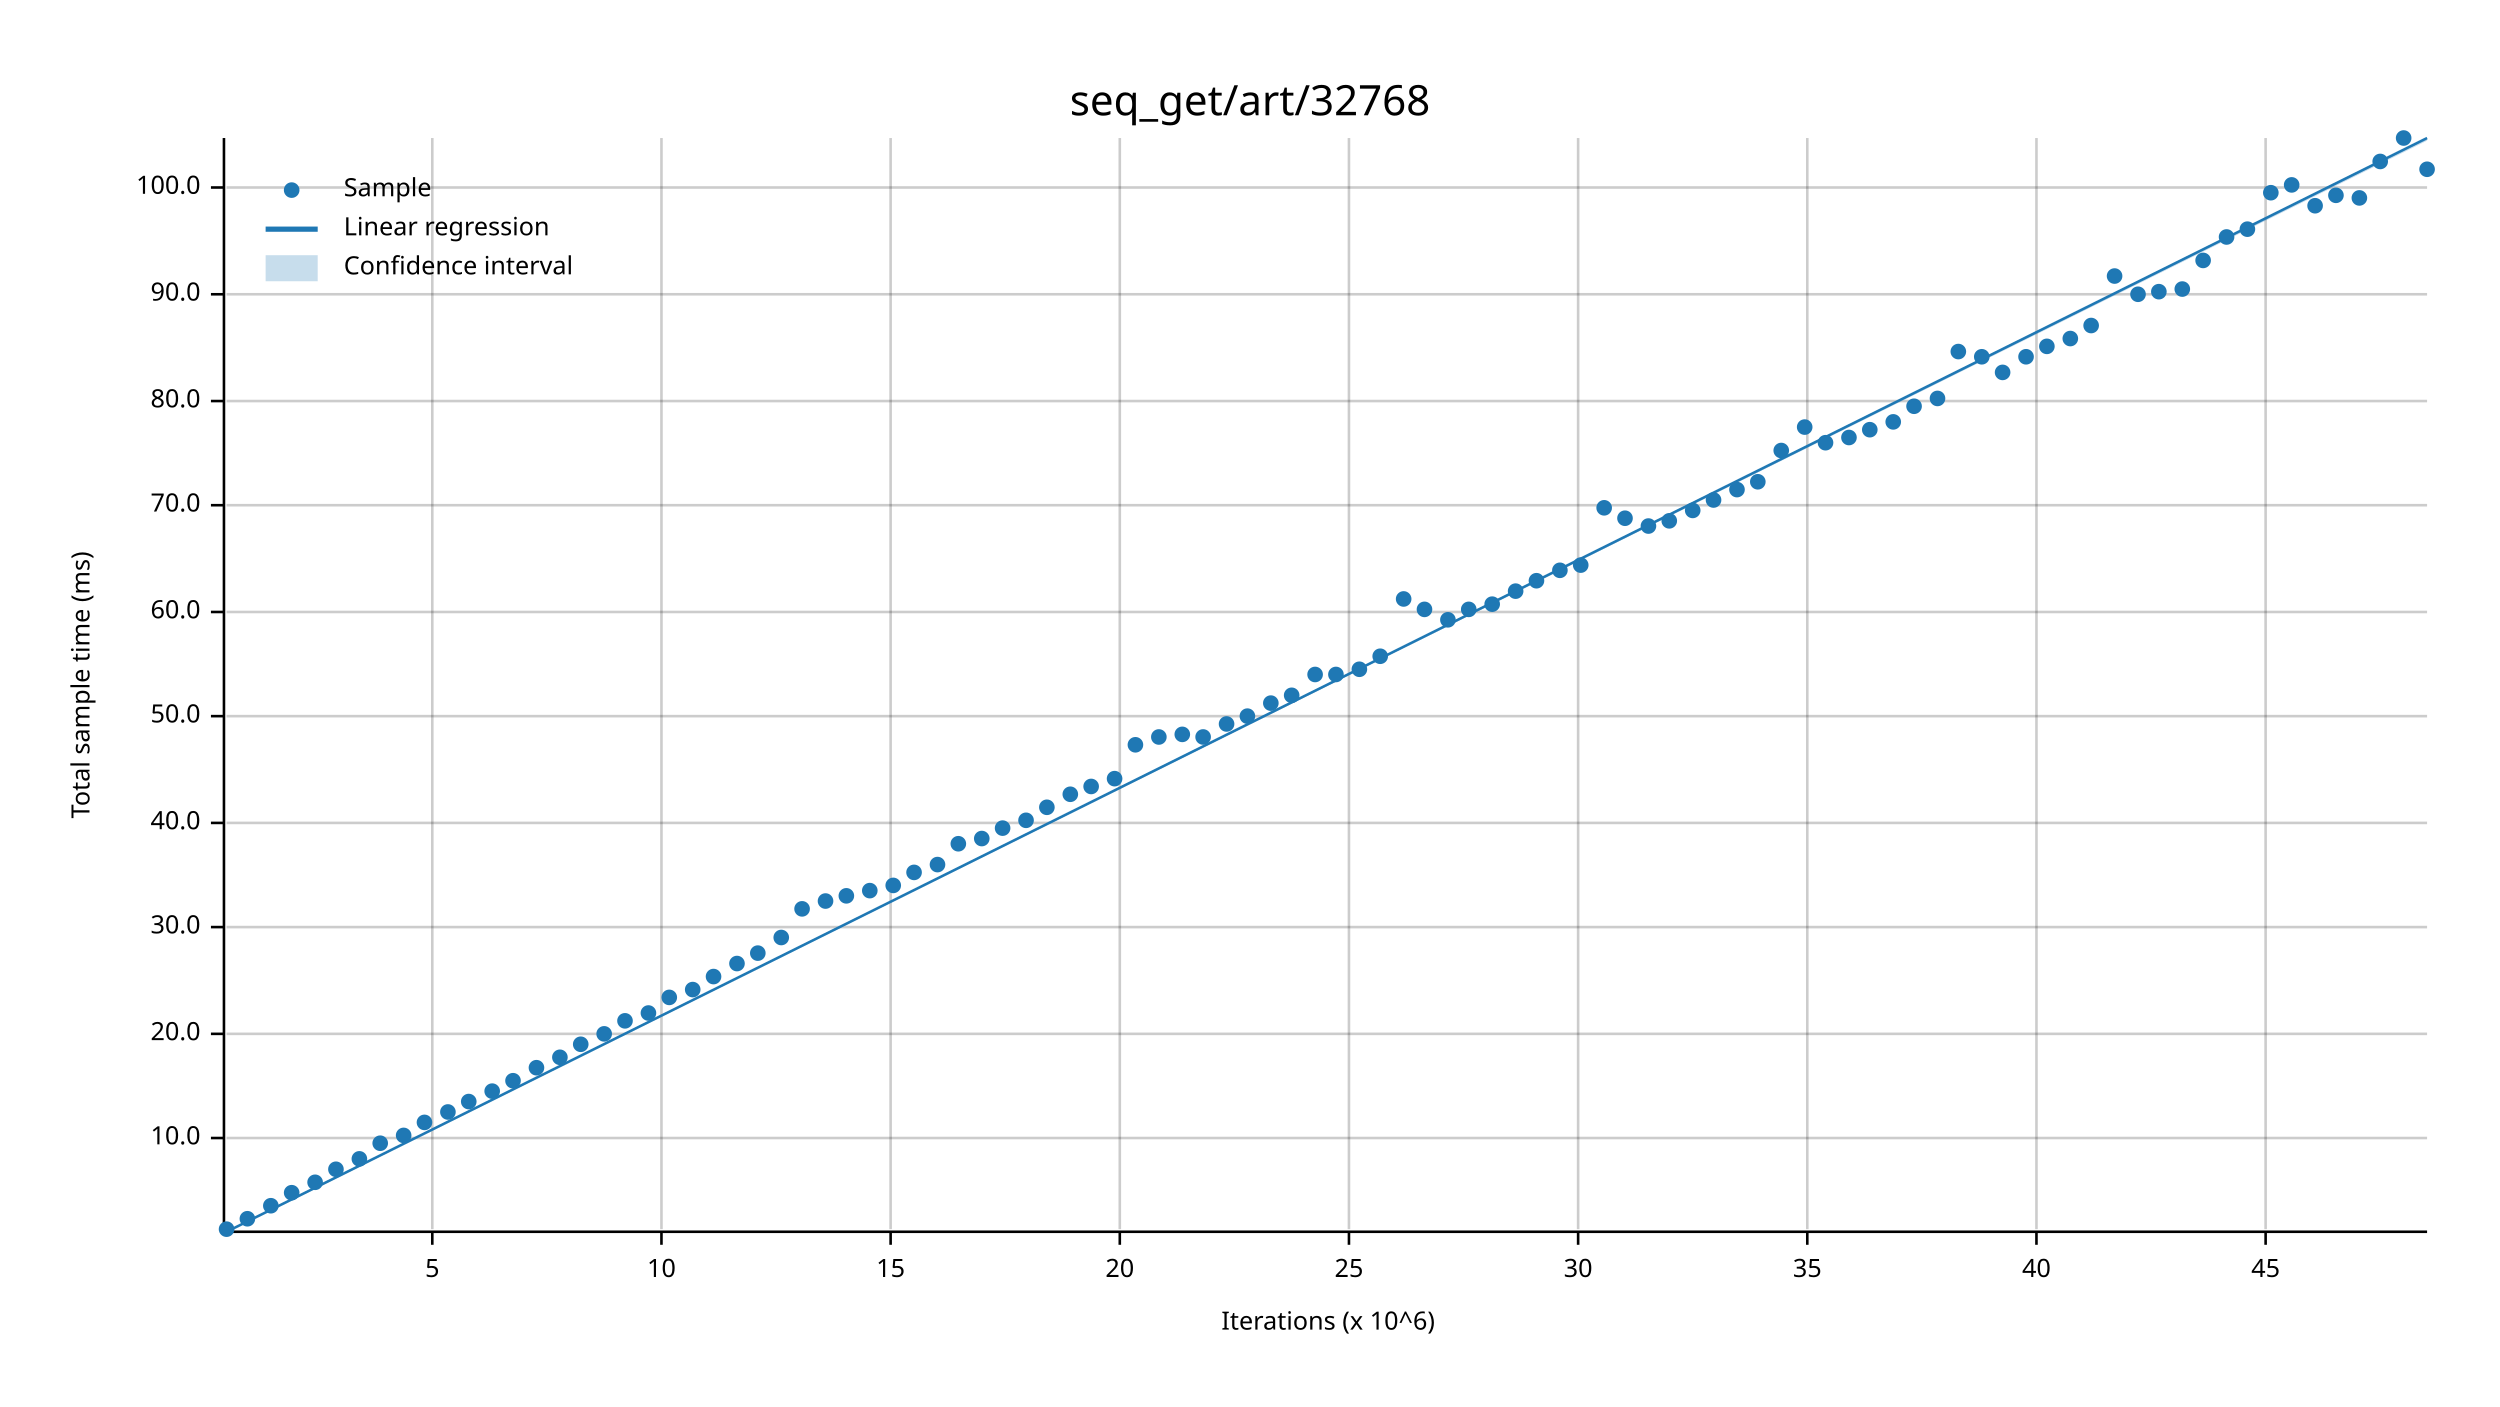
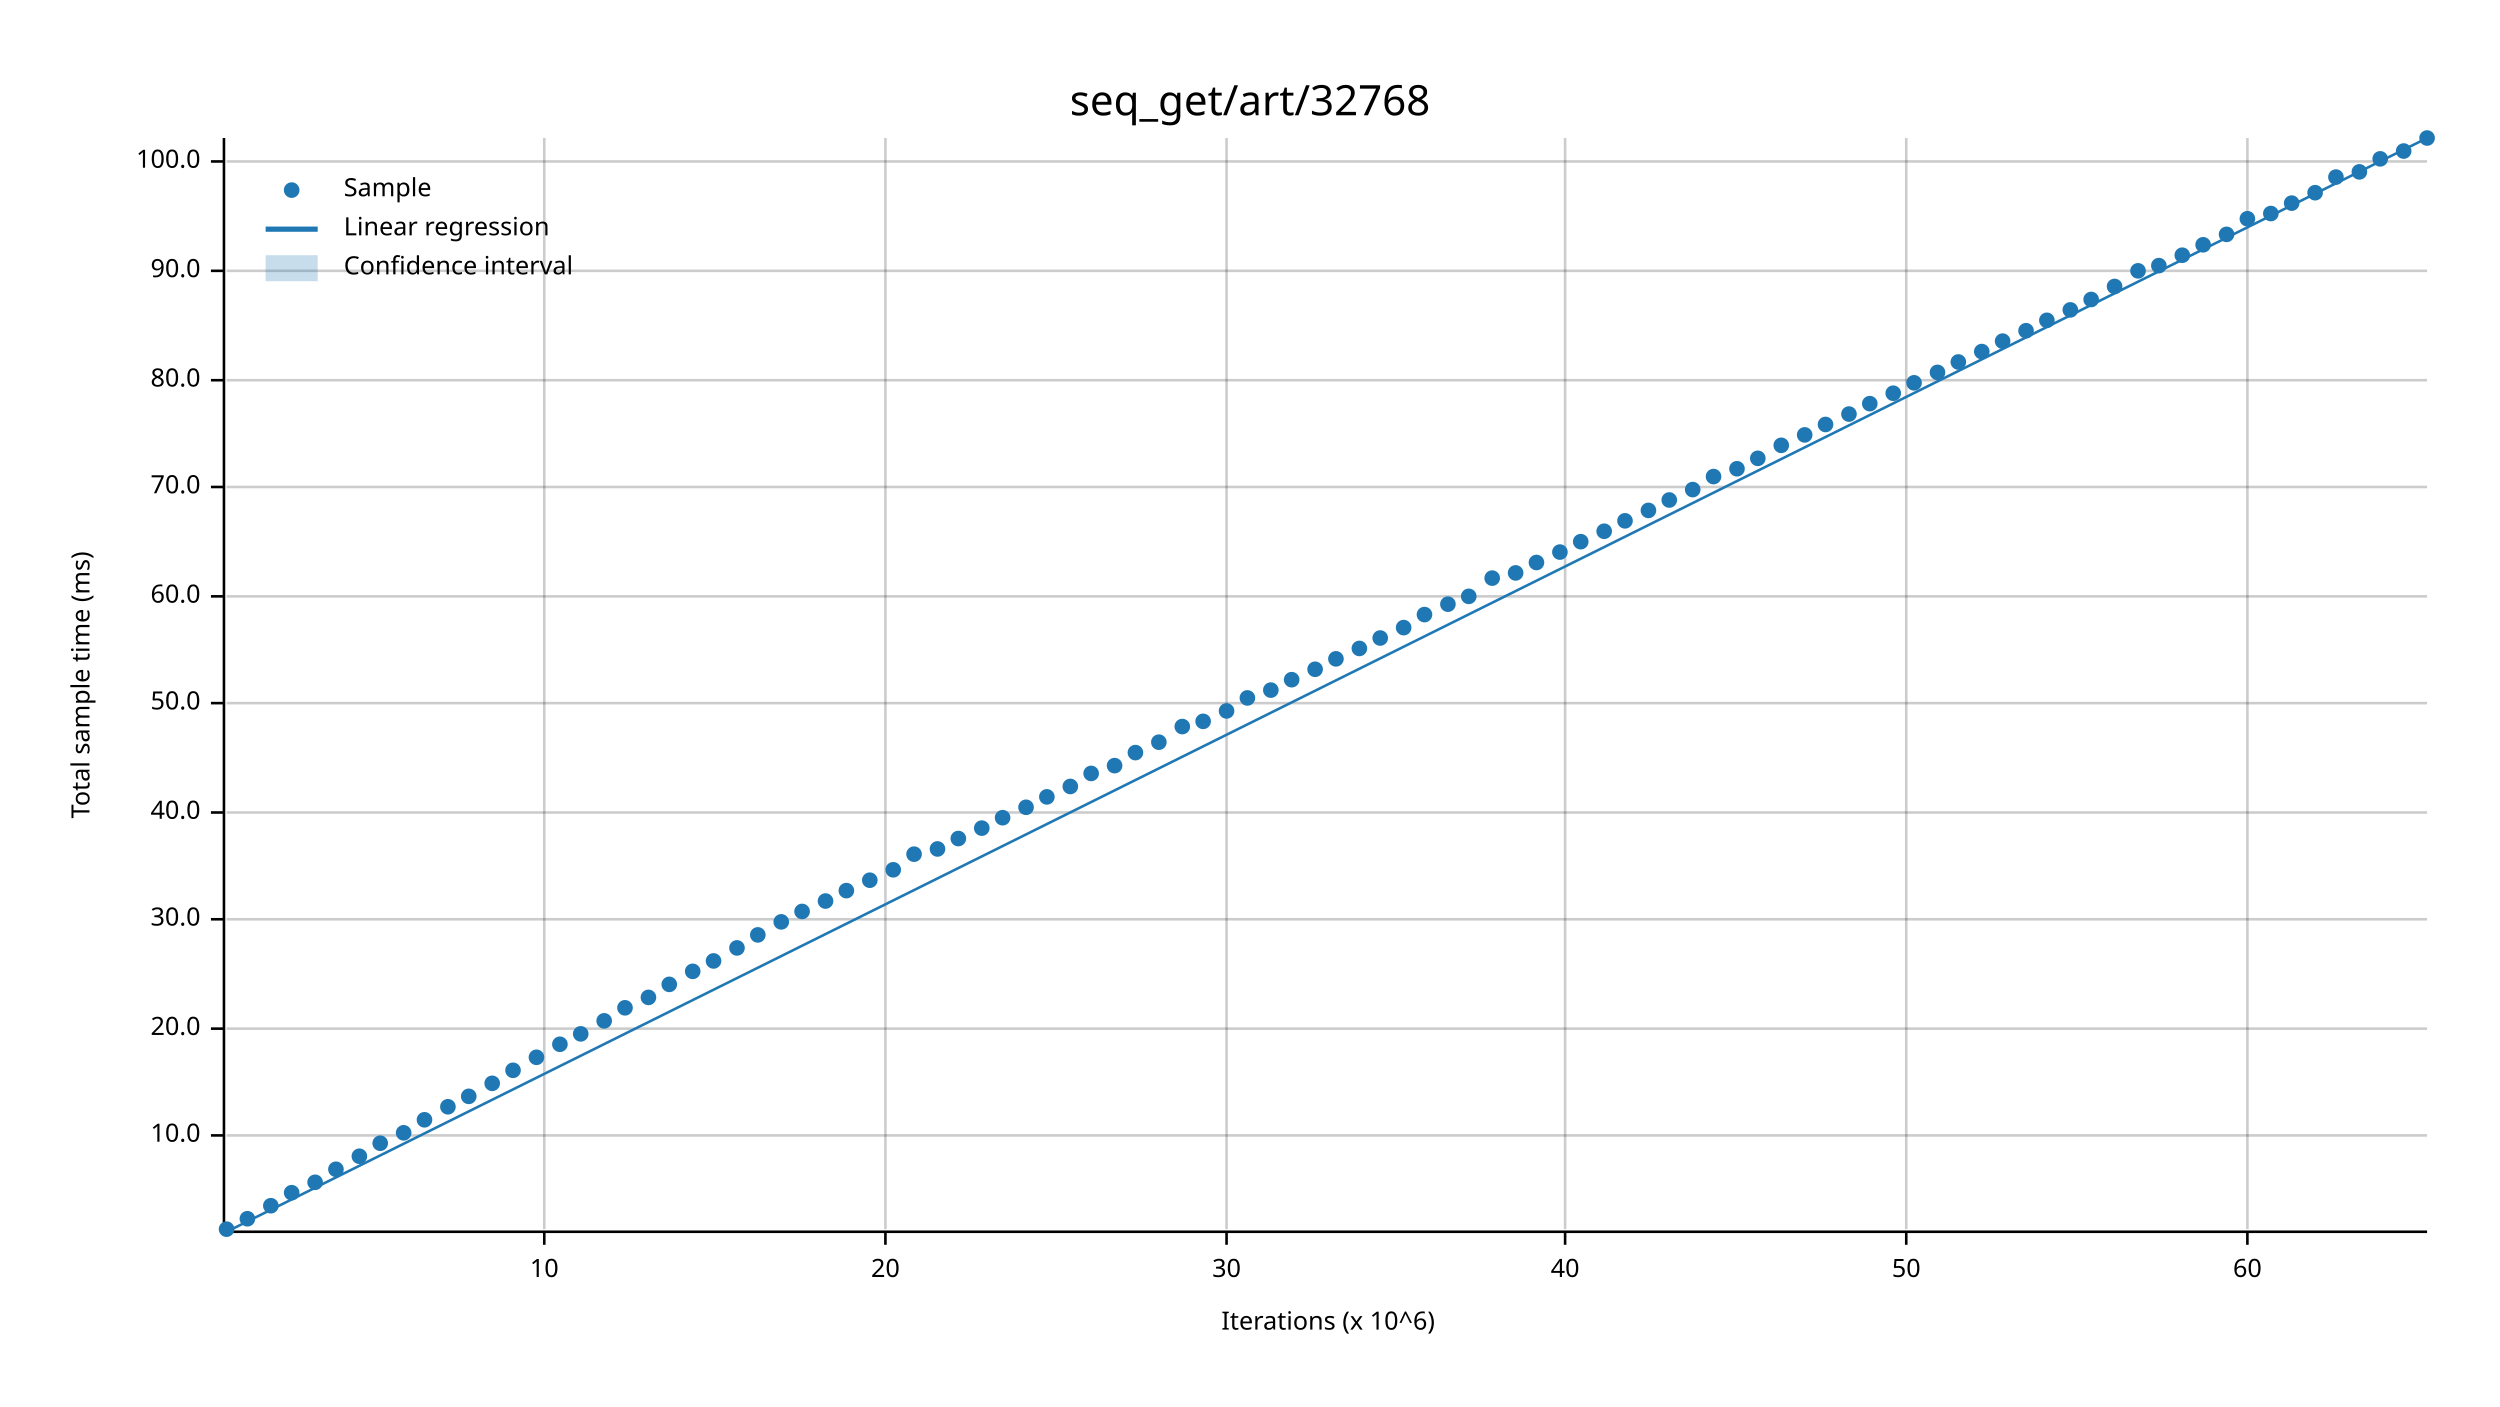
<svg xmlns="http://www.w3.org/2000/svg" width="960" height="540" viewBox="0 0 960 540">
  <text x="480" y="32" dy="0.76em" text-anchor="middle" font-family="sans-serif" font-size="16.129" opacity="1" fill="#000000">
seq_get/art/32768
</text>
  <text x="27" y="263" dy="0.76em" text-anchor="middle" font-family="sans-serif" font-size="9.677" opacity="1" fill="#000000" transform="rotate(270, 27, 263)">
Total sample time (ms)
</text>
  <text x="510" y="513" dy="-0.5ex" text-anchor="middle" font-family="sans-serif" font-size="9.677" opacity="1" fill="#000000">
Iterations (x 10^6)
</text>
-   <line opacity="0.2" stroke="#000000" stroke-width="1" x1="166" y1="472" x2="166" y2="53" />
-   <line opacity="0.2" stroke="#000000" stroke-width="1" x1="254" y1="472" x2="254" y2="53" />
-   <line opacity="0.2" stroke="#000000" stroke-width="1" x1="342" y1="472" x2="342" y2="53" />
-   <line opacity="0.2" stroke="#000000" stroke-width="1" x1="430" y1="472" x2="430" y2="53" />
-   <line opacity="0.2" stroke="#000000" stroke-width="1" x1="518" y1="472" x2="518" y2="53" />
-   <line opacity="0.2" stroke="#000000" stroke-width="1" x1="606" y1="472" x2="606" y2="53" />
-   <line opacity="0.2" stroke="#000000" stroke-width="1" x1="694" y1="472" x2="694" y2="53" />
-   <line opacity="0.2" stroke="#000000" stroke-width="1" x1="782" y1="472" x2="782" y2="53" />
-   <line opacity="0.2" stroke="#000000" stroke-width="1" x1="870" y1="472" x2="870" y2="53" />
-   <line opacity="0.2" stroke="#000000" stroke-width="1" x1="87" y1="437" x2="932" y2="437" />
-   <line opacity="0.2" stroke="#000000" stroke-width="1" x1="87" y1="397" x2="932" y2="397" />
-   <line opacity="0.2" stroke="#000000" stroke-width="1" x1="87" y1="356" x2="932" y2="356" />
-   <line opacity="0.2" stroke="#000000" stroke-width="1" x1="87" y1="316" x2="932" y2="316" />
-   <line opacity="0.2" stroke="#000000" stroke-width="1" x1="87" y1="275" x2="932" y2="275" />
-   <line opacity="0.2" stroke="#000000" stroke-width="1" x1="87" y1="235" x2="932" y2="235" />
-   <line opacity="0.2" stroke="#000000" stroke-width="1" x1="87" y1="194" x2="932" y2="194" />
-   <line opacity="0.2" stroke="#000000" stroke-width="1" x1="87" y1="154" x2="932" y2="154" />
-   <line opacity="0.2" stroke="#000000" stroke-width="1" x1="87" y1="113" x2="932" y2="113" />
-   <line opacity="0.2" stroke="#000000" stroke-width="1" x1="87" y1="72" x2="932" y2="72" />
+   <line opacity="0.2" stroke="#000000" stroke-width="1" x1="209" y1="472" x2="209" y2="53" />
+   <line opacity="0.2" stroke="#000000" stroke-width="1" x1="340" y1="472" x2="340" y2="53" />
+   <line opacity="0.2" stroke="#000000" stroke-width="1" x1="471" y1="472" x2="471" y2="53" />
+   <line opacity="0.2" stroke="#000000" stroke-width="1" x1="601" y1="472" x2="601" y2="53" />
+   <line opacity="0.2" stroke="#000000" stroke-width="1" x1="732" y1="472" x2="732" y2="53" />
+   <line opacity="0.2" stroke="#000000" stroke-width="1" x1="863" y1="472" x2="863" y2="53" />
+   <line opacity="0.2" stroke="#000000" stroke-width="1" x1="87" y1="436" x2="932" y2="436" />
+   <line opacity="0.2" stroke="#000000" stroke-width="1" x1="87" y1="395" x2="932" y2="395" />
+   <line opacity="0.2" stroke="#000000" stroke-width="1" x1="87" y1="353" x2="932" y2="353" />
+   <line opacity="0.2" stroke="#000000" stroke-width="1" x1="87" y1="312" x2="932" y2="312" />
+   <line opacity="0.2" stroke="#000000" stroke-width="1" x1="87" y1="270" x2="932" y2="270" />
+   <line opacity="0.2" stroke="#000000" stroke-width="1" x1="87" y1="229" x2="932" y2="229" />
+   <line opacity="0.2" stroke="#000000" stroke-width="1" x1="87" y1="187" x2="932" y2="187" />
+   <line opacity="0.2" stroke="#000000" stroke-width="1" x1="87" y1="146" x2="932" y2="146" />
+   <line opacity="0.2" stroke="#000000" stroke-width="1" x1="87" y1="104" x2="932" y2="104" />
+   <line opacity="0.2" stroke="#000000" stroke-width="1" x1="87" y1="62" x2="932" y2="62" />
  <polyline fill="none" opacity="1" stroke="#000000" stroke-width="1" points="86,53 86,472 " />
-   <text x="77" y="437" dy="0.5ex" text-anchor="end" font-family="sans-serif" font-size="9.677" opacity="1" fill="#000000">
+   <text x="77" y="436" dy="0.5ex" text-anchor="end" font-family="sans-serif" font-size="9.677" opacity="1" fill="#000000">
10.0
</text>
-   <polyline fill="none" opacity="1" stroke="#000000" stroke-width="1" points="81,437 86,437 " />
-   <text x="77" y="397" dy="0.5ex" text-anchor="end" font-family="sans-serif" font-size="9.677" opacity="1" fill="#000000">
+   <polyline fill="none" opacity="1" stroke="#000000" stroke-width="1" points="81,436 86,436 " />
+   <text x="77" y="395" dy="0.5ex" text-anchor="end" font-family="sans-serif" font-size="9.677" opacity="1" fill="#000000">
20.0
</text>
-   <polyline fill="none" opacity="1" stroke="#000000" stroke-width="1" points="81,397 86,397 " />
-   <text x="77" y="356" dy="0.5ex" text-anchor="end" font-family="sans-serif" font-size="9.677" opacity="1" fill="#000000">
+   <polyline fill="none" opacity="1" stroke="#000000" stroke-width="1" points="81,395 86,395 " />
+   <text x="77" y="353" dy="0.5ex" text-anchor="end" font-family="sans-serif" font-size="9.677" opacity="1" fill="#000000">
30.0
</text>
-   <polyline fill="none" opacity="1" stroke="#000000" stroke-width="1" points="81,356 86,356 " />
-   <text x="77" y="316" dy="0.5ex" text-anchor="end" font-family="sans-serif" font-size="9.677" opacity="1" fill="#000000">
+   <polyline fill="none" opacity="1" stroke="#000000" stroke-width="1" points="81,353 86,353 " />
+   <text x="77" y="312" dy="0.5ex" text-anchor="end" font-family="sans-serif" font-size="9.677" opacity="1" fill="#000000">
40.0
</text>
-   <polyline fill="none" opacity="1" stroke="#000000" stroke-width="1" points="81,316 86,316 " />
-   <text x="77" y="275" dy="0.5ex" text-anchor="end" font-family="sans-serif" font-size="9.677" opacity="1" fill="#000000">
+   <polyline fill="none" opacity="1" stroke="#000000" stroke-width="1" points="81,312 86,312 " />
+   <text x="77" y="270" dy="0.5ex" text-anchor="end" font-family="sans-serif" font-size="9.677" opacity="1" fill="#000000">
50.0
</text>
-   <polyline fill="none" opacity="1" stroke="#000000" stroke-width="1" points="81,275 86,275 " />
-   <text x="77" y="235" dy="0.5ex" text-anchor="end" font-family="sans-serif" font-size="9.677" opacity="1" fill="#000000">
+   <polyline fill="none" opacity="1" stroke="#000000" stroke-width="1" points="81,270 86,270 " />
+   <text x="77" y="229" dy="0.5ex" text-anchor="end" font-family="sans-serif" font-size="9.677" opacity="1" fill="#000000">
60.0
</text>
-   <polyline fill="none" opacity="1" stroke="#000000" stroke-width="1" points="81,235 86,235 " />
-   <text x="77" y="194" dy="0.5ex" text-anchor="end" font-family="sans-serif" font-size="9.677" opacity="1" fill="#000000">
+   <polyline fill="none" opacity="1" stroke="#000000" stroke-width="1" points="81,229 86,229 " />
+   <text x="77" y="187" dy="0.5ex" text-anchor="end" font-family="sans-serif" font-size="9.677" opacity="1" fill="#000000">
70.0
</text>
-   <polyline fill="none" opacity="1" stroke="#000000" stroke-width="1" points="81,194 86,194 " />
-   <text x="77" y="154" dy="0.5ex" text-anchor="end" font-family="sans-serif" font-size="9.677" opacity="1" fill="#000000">
+   <polyline fill="none" opacity="1" stroke="#000000" stroke-width="1" points="81,187 86,187 " />
+   <text x="77" y="146" dy="0.5ex" text-anchor="end" font-family="sans-serif" font-size="9.677" opacity="1" fill="#000000">
80.0
</text>
-   <polyline fill="none" opacity="1" stroke="#000000" stroke-width="1" points="81,154 86,154 " />
-   <text x="77" y="113" dy="0.5ex" text-anchor="end" font-family="sans-serif" font-size="9.677" opacity="1" fill="#000000">
+   <polyline fill="none" opacity="1" stroke="#000000" stroke-width="1" points="81,146 86,146 " />
+   <text x="77" y="104" dy="0.5ex" text-anchor="end" font-family="sans-serif" font-size="9.677" opacity="1" fill="#000000">
90.0
</text>
-   <polyline fill="none" opacity="1" stroke="#000000" stroke-width="1" points="81,113 86,113 " />
-   <text x="77" y="72" dy="0.5ex" text-anchor="end" font-family="sans-serif" font-size="9.677" opacity="1" fill="#000000">
+   <polyline fill="none" opacity="1" stroke="#000000" stroke-width="1" points="81,104 86,104 " />
+   <text x="77" y="62" dy="0.5ex" text-anchor="end" font-family="sans-serif" font-size="9.677" opacity="1" fill="#000000">
100.0
</text>
-   <polyline fill="none" opacity="1" stroke="#000000" stroke-width="1" points="81,72 86,72 " />
+   <polyline fill="none" opacity="1" stroke="#000000" stroke-width="1" points="81,62 86,62 " />
  <polyline fill="none" opacity="1" stroke="#000000" stroke-width="1" points="87,473 932,473 " />
-   <text x="166" y="483" dy="0.76em" text-anchor="middle" font-family="sans-serif" font-size="9.677" opacity="1" fill="#000000">
- 5
- </text>
-   <polyline fill="none" opacity="1" stroke="#000000" stroke-width="1" points="166,473 166,478 " />
-   <text x="254" y="483" dy="0.76em" text-anchor="middle" font-family="sans-serif" font-size="9.677" opacity="1" fill="#000000">
+   <text x="209" y="483" dy="0.76em" text-anchor="middle" font-family="sans-serif" font-size="9.677" opacity="1" fill="#000000">
10
</text>
-   <polyline fill="none" opacity="1" stroke="#000000" stroke-width="1" points="254,473 254,478 " />
-   <text x="342" y="483" dy="0.76em" text-anchor="middle" font-family="sans-serif" font-size="9.677" opacity="1" fill="#000000">
- 15
- </text>
-   <polyline fill="none" opacity="1" stroke="#000000" stroke-width="1" points="342,473 342,478 " />
-   <text x="430" y="483" dy="0.76em" text-anchor="middle" font-family="sans-serif" font-size="9.677" opacity="1" fill="#000000">
+   <polyline fill="none" opacity="1" stroke="#000000" stroke-width="1" points="209,473 209,478 " />
+   <text x="340" y="483" dy="0.76em" text-anchor="middle" font-family="sans-serif" font-size="9.677" opacity="1" fill="#000000">
20
</text>
-   <polyline fill="none" opacity="1" stroke="#000000" stroke-width="1" points="430,473 430,478 " />
-   <text x="518" y="483" dy="0.76em" text-anchor="middle" font-family="sans-serif" font-size="9.677" opacity="1" fill="#000000">
- 25
- </text>
-   <polyline fill="none" opacity="1" stroke="#000000" stroke-width="1" points="518,473 518,478 " />
-   <text x="606" y="483" dy="0.76em" text-anchor="middle" font-family="sans-serif" font-size="9.677" opacity="1" fill="#000000">
+   <polyline fill="none" opacity="1" stroke="#000000" stroke-width="1" points="340,473 340,478 " />
+   <text x="471" y="483" dy="0.76em" text-anchor="middle" font-family="sans-serif" font-size="9.677" opacity="1" fill="#000000">
30
</text>
-   <polyline fill="none" opacity="1" stroke="#000000" stroke-width="1" points="606,473 606,478 " />
-   <text x="694" y="483" dy="0.76em" text-anchor="middle" font-family="sans-serif" font-size="9.677" opacity="1" fill="#000000">
- 35
- </text>
-   <polyline fill="none" opacity="1" stroke="#000000" stroke-width="1" points="694,473 694,478 " />
-   <text x="782" y="483" dy="0.76em" text-anchor="middle" font-family="sans-serif" font-size="9.677" opacity="1" fill="#000000">
+   <polyline fill="none" opacity="1" stroke="#000000" stroke-width="1" points="471,473 471,478 " />
+   <text x="601" y="483" dy="0.76em" text-anchor="middle" font-family="sans-serif" font-size="9.677" opacity="1" fill="#000000">
40
</text>
-   <polyline fill="none" opacity="1" stroke="#000000" stroke-width="1" points="782,473 782,478 " />
-   <text x="870" y="483" dy="0.76em" text-anchor="middle" font-family="sans-serif" font-size="9.677" opacity="1" fill="#000000">
- 45
- </text>
-   <polyline fill="none" opacity="1" stroke="#000000" stroke-width="1" points="870,473 870,478 " />
+   <polyline fill="none" opacity="1" stroke="#000000" stroke-width="1" points="601,473 601,478 " />
+   <text x="732" y="483" dy="0.76em" text-anchor="middle" font-family="sans-serif" font-size="9.677" opacity="1" fill="#000000">
+ 50
+ </text>
+   <polyline fill="none" opacity="1" stroke="#000000" stroke-width="1" points="732,473 732,478 " />
+   <text x="863" y="483" dy="0.76em" text-anchor="middle" font-family="sans-serif" font-size="9.677" opacity="1" fill="#000000">
+ 60
+ </text>
+   <polyline fill="none" opacity="1" stroke="#000000" stroke-width="1" points="863,473 863,478 " />
  <circle cx="87" cy="472" r="3" opacity="1" fill="#1F78B4" stroke="none" stroke-width="1" />
  <circle cx="95" cy="468" r="3" opacity="1" fill="#1F78B4" stroke="none" stroke-width="1" />
  <circle cx="104" cy="463" r="3" opacity="1" fill="#1F78B4" stroke="none" stroke-width="1" />
  <circle cx="112" cy="458" r="3" opacity="1" fill="#1F78B4" stroke="none" stroke-width="1" />
  <circle cx="121" cy="454" r="3" opacity="1" fill="#1F78B4" stroke="none" stroke-width="1" />
  <circle cx="129" cy="449" r="3" opacity="1" fill="#1F78B4" stroke="none" stroke-width="1" />
-   <circle cx="138" cy="445" r="3" opacity="1" fill="#1F78B4" stroke="none" stroke-width="1" />
+   <circle cx="138" cy="444" r="3" opacity="1" fill="#1F78B4" stroke="none" stroke-width="1" />
  <circle cx="146" cy="439" r="3" opacity="1" fill="#1F78B4" stroke="none" stroke-width="1" />
-   <circle cx="155" cy="436" r="3" opacity="1" fill="#1F78B4" stroke="none" stroke-width="1" />
-   <circle cx="163" cy="431" r="3" opacity="1" fill="#1F78B4" stroke="none" stroke-width="1" />
-   <circle cx="172" cy="427" r="3" opacity="1" fill="#1F78B4" stroke="none" stroke-width="1" />
-   <circle cx="180" cy="423" r="3" opacity="1" fill="#1F78B4" stroke="none" stroke-width="1" />
-   <circle cx="189" cy="419" r="3" opacity="1" fill="#1F78B4" stroke="none" stroke-width="1" />
-   <circle cx="197" cy="415" r="3" opacity="1" fill="#1F78B4" stroke="none" stroke-width="1" />
-   <circle cx="206" cy="410" r="3" opacity="1" fill="#1F78B4" stroke="none" stroke-width="1" />
-   <circle cx="215" cy="406" r="3" opacity="1" fill="#1F78B4" stroke="none" stroke-width="1" />
-   <circle cx="223" cy="401" r="3" opacity="1" fill="#1F78B4" stroke="none" stroke-width="1" />
-   <circle cx="232" cy="397" r="3" opacity="1" fill="#1F78B4" stroke="none" stroke-width="1" />
-   <circle cx="240" cy="392" r="3" opacity="1" fill="#1F78B4" stroke="none" stroke-width="1" />
-   <circle cx="249" cy="389" r="3" opacity="1" fill="#1F78B4" stroke="none" stroke-width="1" />
-   <circle cx="257" cy="383" r="3" opacity="1" fill="#1F78B4" stroke="none" stroke-width="1" />
-   <circle cx="266" cy="380" r="3" opacity="1" fill="#1F78B4" stroke="none" stroke-width="1" />
-   <circle cx="274" cy="375" r="3" opacity="1" fill="#1F78B4" stroke="none" stroke-width="1" />
-   <circle cx="283" cy="370" r="3" opacity="1" fill="#1F78B4" stroke="none" stroke-width="1" />
-   <circle cx="291" cy="366" r="3" opacity="1" fill="#1F78B4" stroke="none" stroke-width="1" />
-   <circle cx="300" cy="360" r="3" opacity="1" fill="#1F78B4" stroke="none" stroke-width="1" />
-   <circle cx="308" cy="349" r="3" opacity="1" fill="#1F78B4" stroke="none" stroke-width="1" />
+   <circle cx="155" cy="435" r="3" opacity="1" fill="#1F78B4" stroke="none" stroke-width="1" />
+   <circle cx="163" cy="430" r="3" opacity="1" fill="#1F78B4" stroke="none" stroke-width="1" />
+   <circle cx="172" cy="425" r="3" opacity="1" fill="#1F78B4" stroke="none" stroke-width="1" />
+   <circle cx="180" cy="421" r="3" opacity="1" fill="#1F78B4" stroke="none" stroke-width="1" />
+   <circle cx="189" cy="416" r="3" opacity="1" fill="#1F78B4" stroke="none" stroke-width="1" />
+   <circle cx="197" cy="411" r="3" opacity="1" fill="#1F78B4" stroke="none" stroke-width="1" />
+   <circle cx="206" cy="406" r="3" opacity="1" fill="#1F78B4" stroke="none" stroke-width="1" />
+   <circle cx="215" cy="401" r="3" opacity="1" fill="#1F78B4" stroke="none" stroke-width="1" />
+   <circle cx="223" cy="397" r="3" opacity="1" fill="#1F78B4" stroke="none" stroke-width="1" />
+   <circle cx="232" cy="392" r="3" opacity="1" fill="#1F78B4" stroke="none" stroke-width="1" />
+   <circle cx="240" cy="387" r="3" opacity="1" fill="#1F78B4" stroke="none" stroke-width="1" />
+   <circle cx="249" cy="383" r="3" opacity="1" fill="#1F78B4" stroke="none" stroke-width="1" />
+   <circle cx="257" cy="378" r="3" opacity="1" fill="#1F78B4" stroke="none" stroke-width="1" />
+   <circle cx="266" cy="373" r="3" opacity="1" fill="#1F78B4" stroke="none" stroke-width="1" />
+   <circle cx="274" cy="369" r="3" opacity="1" fill="#1F78B4" stroke="none" stroke-width="1" />
+   <circle cx="283" cy="364" r="3" opacity="1" fill="#1F78B4" stroke="none" stroke-width="1" />
+   <circle cx="291" cy="359" r="3" opacity="1" fill="#1F78B4" stroke="none" stroke-width="1" />
+   <circle cx="300" cy="354" r="3" opacity="1" fill="#1F78B4" stroke="none" stroke-width="1" />
+   <circle cx="308" cy="350" r="3" opacity="1" fill="#1F78B4" stroke="none" stroke-width="1" />
  <circle cx="317" cy="346" r="3" opacity="1" fill="#1F78B4" stroke="none" stroke-width="1" />
-   <circle cx="325" cy="344" r="3" opacity="1" fill="#1F78B4" stroke="none" stroke-width="1" />
-   <circle cx="334" cy="342" r="3" opacity="1" fill="#1F78B4" stroke="none" stroke-width="1" />
-   <circle cx="343" cy="340" r="3" opacity="1" fill="#1F78B4" stroke="none" stroke-width="1" />
-   <circle cx="351" cy="335" r="3" opacity="1" fill="#1F78B4" stroke="none" stroke-width="1" />
-   <circle cx="360" cy="332" r="3" opacity="1" fill="#1F78B4" stroke="none" stroke-width="1" />
-   <circle cx="368" cy="324" r="3" opacity="1" fill="#1F78B4" stroke="none" stroke-width="1" />
-   <circle cx="377" cy="322" r="3" opacity="1" fill="#1F78B4" stroke="none" stroke-width="1" />
-   <circle cx="385" cy="318" r="3" opacity="1" fill="#1F78B4" stroke="none" stroke-width="1" />
-   <circle cx="394" cy="315" r="3" opacity="1" fill="#1F78B4" stroke="none" stroke-width="1" />
-   <circle cx="402" cy="310" r="3" opacity="1" fill="#1F78B4" stroke="none" stroke-width="1" />
-   <circle cx="411" cy="305" r="3" opacity="1" fill="#1F78B4" stroke="none" stroke-width="1" />
-   <circle cx="419" cy="302" r="3" opacity="1" fill="#1F78B4" stroke="none" stroke-width="1" />
-   <circle cx="428" cy="299" r="3" opacity="1" fill="#1F78B4" stroke="none" stroke-width="1" />
-   <circle cx="436" cy="286" r="3" opacity="1" fill="#1F78B4" stroke="none" stroke-width="1" />
-   <circle cx="445" cy="283" r="3" opacity="1" fill="#1F78B4" stroke="none" stroke-width="1" />
-   <circle cx="454" cy="282" r="3" opacity="1" fill="#1F78B4" stroke="none" stroke-width="1" />
-   <circle cx="462" cy="283" r="3" opacity="1" fill="#1F78B4" stroke="none" stroke-width="1" />
-   <circle cx="471" cy="278" r="3" opacity="1" fill="#1F78B4" stroke="none" stroke-width="1" />
-   <circle cx="479" cy="275" r="3" opacity="1" fill="#1F78B4" stroke="none" stroke-width="1" />
-   <circle cx="488" cy="270" r="3" opacity="1" fill="#1F78B4" stroke="none" stroke-width="1" />
-   <circle cx="496" cy="267" r="3" opacity="1" fill="#1F78B4" stroke="none" stroke-width="1" />
-   <circle cx="505" cy="259" r="3" opacity="1" fill="#1F78B4" stroke="none" stroke-width="1" />
-   <circle cx="513" cy="259" r="3" opacity="1" fill="#1F78B4" stroke="none" stroke-width="1" />
-   <circle cx="522" cy="257" r="3" opacity="1" fill="#1F78B4" stroke="none" stroke-width="1" />
-   <circle cx="530" cy="252" r="3" opacity="1" fill="#1F78B4" stroke="none" stroke-width="1" />
-   <circle cx="539" cy="230" r="3" opacity="1" fill="#1F78B4" stroke="none" stroke-width="1" />
-   <circle cx="547" cy="234" r="3" opacity="1" fill="#1F78B4" stroke="none" stroke-width="1" />
-   <circle cx="556" cy="238" r="3" opacity="1" fill="#1F78B4" stroke="none" stroke-width="1" />
-   <circle cx="564" cy="234" r="3" opacity="1" fill="#1F78B4" stroke="none" stroke-width="1" />
-   <circle cx="573" cy="232" r="3" opacity="1" fill="#1F78B4" stroke="none" stroke-width="1" />
-   <circle cx="582" cy="227" r="3" opacity="1" fill="#1F78B4" stroke="none" stroke-width="1" />
-   <circle cx="590" cy="223" r="3" opacity="1" fill="#1F78B4" stroke="none" stroke-width="1" />
-   <circle cx="599" cy="219" r="3" opacity="1" fill="#1F78B4" stroke="none" stroke-width="1" />
-   <circle cx="607" cy="217" r="3" opacity="1" fill="#1F78B4" stroke="none" stroke-width="1" />
-   <circle cx="616" cy="195" r="3" opacity="1" fill="#1F78B4" stroke="none" stroke-width="1" />
-   <circle cx="624" cy="199" r="3" opacity="1" fill="#1F78B4" stroke="none" stroke-width="1" />
-   <circle cx="633" cy="202" r="3" opacity="1" fill="#1F78B4" stroke="none" stroke-width="1" />
-   <circle cx="641" cy="200" r="3" opacity="1" fill="#1F78B4" stroke="none" stroke-width="1" />
-   <circle cx="650" cy="196" r="3" opacity="1" fill="#1F78B4" stroke="none" stroke-width="1" />
-   <circle cx="658" cy="192" r="3" opacity="1" fill="#1F78B4" stroke="none" stroke-width="1" />
-   <circle cx="667" cy="188" r="3" opacity="1" fill="#1F78B4" stroke="none" stroke-width="1" />
-   <circle cx="675" cy="185" r="3" opacity="1" fill="#1F78B4" stroke="none" stroke-width="1" />
-   <circle cx="684" cy="173" r="3" opacity="1" fill="#1F78B4" stroke="none" stroke-width="1" />
-   <circle cx="693" cy="164" r="3" opacity="1" fill="#1F78B4" stroke="none" stroke-width="1" />
-   <circle cx="701" cy="170" r="3" opacity="1" fill="#1F78B4" stroke="none" stroke-width="1" />
-   <circle cx="710" cy="168" r="3" opacity="1" fill="#1F78B4" stroke="none" stroke-width="1" />
-   <circle cx="718" cy="165" r="3" opacity="1" fill="#1F78B4" stroke="none" stroke-width="1" />
-   <circle cx="727" cy="162" r="3" opacity="1" fill="#1F78B4" stroke="none" stroke-width="1" />
-   <circle cx="735" cy="156" r="3" opacity="1" fill="#1F78B4" stroke="none" stroke-width="1" />
-   <circle cx="744" cy="153" r="3" opacity="1" fill="#1F78B4" stroke="none" stroke-width="1" />
-   <circle cx="752" cy="135" r="3" opacity="1" fill="#1F78B4" stroke="none" stroke-width="1" />
-   <circle cx="761" cy="137" r="3" opacity="1" fill="#1F78B4" stroke="none" stroke-width="1" />
-   <circle cx="769" cy="143" r="3" opacity="1" fill="#1F78B4" stroke="none" stroke-width="1" />
-   <circle cx="778" cy="137" r="3" opacity="1" fill="#1F78B4" stroke="none" stroke-width="1" />
-   <circle cx="786" cy="133" r="3" opacity="1" fill="#1F78B4" stroke="none" stroke-width="1" />
-   <circle cx="795" cy="130" r="3" opacity="1" fill="#1F78B4" stroke="none" stroke-width="1" />
-   <circle cx="803" cy="125" r="3" opacity="1" fill="#1F78B4" stroke="none" stroke-width="1" />
-   <circle cx="812" cy="106" r="3" opacity="1" fill="#1F78B4" stroke="none" stroke-width="1" />
-   <circle cx="821" cy="113" r="3" opacity="1" fill="#1F78B4" stroke="none" stroke-width="1" />
-   <circle cx="829" cy="112" r="3" opacity="1" fill="#1F78B4" stroke="none" stroke-width="1" />
-   <circle cx="838" cy="111" r="3" opacity="1" fill="#1F78B4" stroke="none" stroke-width="1" />
-   <circle cx="846" cy="100" r="3" opacity="1" fill="#1F78B4" stroke="none" stroke-width="1" />
-   <circle cx="855" cy="91" r="3" opacity="1" fill="#1F78B4" stroke="none" stroke-width="1" />
-   <circle cx="863" cy="88" r="3" opacity="1" fill="#1F78B4" stroke="none" stroke-width="1" />
-   <circle cx="872" cy="74" r="3" opacity="1" fill="#1F78B4" stroke="none" stroke-width="1" />
-   <circle cx="880" cy="71" r="3" opacity="1" fill="#1F78B4" stroke="none" stroke-width="1" />
-   <circle cx="889" cy="79" r="3" opacity="1" fill="#1F78B4" stroke="none" stroke-width="1" />
-   <circle cx="897" cy="75" r="3" opacity="1" fill="#1F78B4" stroke="none" stroke-width="1" />
-   <circle cx="906" cy="76" r="3" opacity="1" fill="#1F78B4" stroke="none" stroke-width="1" />
-   <circle cx="914" cy="62" r="3" opacity="1" fill="#1F78B4" stroke="none" stroke-width="1" />
-   <circle cx="923" cy="53" r="3" opacity="1" fill="#1F78B4" stroke="none" stroke-width="1" />
-   <circle cx="932" cy="65" r="3" opacity="1" fill="#1F78B4" stroke="none" stroke-width="1" />
+   <circle cx="325" cy="342" r="3" opacity="1" fill="#1F78B4" stroke="none" stroke-width="1" />
+   <circle cx="334" cy="338" r="3" opacity="1" fill="#1F78B4" stroke="none" stroke-width="1" />
+   <circle cx="343" cy="334" r="3" opacity="1" fill="#1F78B4" stroke="none" stroke-width="1" />
+   <circle cx="351" cy="328" r="3" opacity="1" fill="#1F78B4" stroke="none" stroke-width="1" />
+   <circle cx="360" cy="326" r="3" opacity="1" fill="#1F78B4" stroke="none" stroke-width="1" />
+   <circle cx="368" cy="322" r="3" opacity="1" fill="#1F78B4" stroke="none" stroke-width="1" />
+   <circle cx="377" cy="318" r="3" opacity="1" fill="#1F78B4" stroke="none" stroke-width="1" />
+   <circle cx="385" cy="314" r="3" opacity="1" fill="#1F78B4" stroke="none" stroke-width="1" />
+   <circle cx="394" cy="310" r="3" opacity="1" fill="#1F78B4" stroke="none" stroke-width="1" />
+   <circle cx="402" cy="306" r="3" opacity="1" fill="#1F78B4" stroke="none" stroke-width="1" />
+   <circle cx="411" cy="302" r="3" opacity="1" fill="#1F78B4" stroke="none" stroke-width="1" />
+   <circle cx="419" cy="297" r="3" opacity="1" fill="#1F78B4" stroke="none" stroke-width="1" />
+   <circle cx="428" cy="294" r="3" opacity="1" fill="#1F78B4" stroke="none" stroke-width="1" />
+   <circle cx="436" cy="289" r="3" opacity="1" fill="#1F78B4" stroke="none" stroke-width="1" />
+   <circle cx="445" cy="285" r="3" opacity="1" fill="#1F78B4" stroke="none" stroke-width="1" />
+   <circle cx="454" cy="279" r="3" opacity="1" fill="#1F78B4" stroke="none" stroke-width="1" />
+   <circle cx="462" cy="277" r="3" opacity="1" fill="#1F78B4" stroke="none" stroke-width="1" />
+   <circle cx="471" cy="273" r="3" opacity="1" fill="#1F78B4" stroke="none" stroke-width="1" />
+   <circle cx="479" cy="268" r="3" opacity="1" fill="#1F78B4" stroke="none" stroke-width="1" />
+   <circle cx="488" cy="265" r="3" opacity="1" fill="#1F78B4" stroke="none" stroke-width="1" />
+   <circle cx="496" cy="261" r="3" opacity="1" fill="#1F78B4" stroke="none" stroke-width="1" />
+   <circle cx="505" cy="257" r="3" opacity="1" fill="#1F78B4" stroke="none" stroke-width="1" />
+   <circle cx="513" cy="253" r="3" opacity="1" fill="#1F78B4" stroke="none" stroke-width="1" />
+   <circle cx="522" cy="249" r="3" opacity="1" fill="#1F78B4" stroke="none" stroke-width="1" />
+   <circle cx="530" cy="245" r="3" opacity="1" fill="#1F78B4" stroke="none" stroke-width="1" />
+   <circle cx="539" cy="241" r="3" opacity="1" fill="#1F78B4" stroke="none" stroke-width="1" />
+   <circle cx="547" cy="236" r="3" opacity="1" fill="#1F78B4" stroke="none" stroke-width="1" />
+   <circle cx="556" cy="232" r="3" opacity="1" fill="#1F78B4" stroke="none" stroke-width="1" />
+   <circle cx="564" cy="229" r="3" opacity="1" fill="#1F78B4" stroke="none" stroke-width="1" />
+   <circle cx="573" cy="222" r="3" opacity="1" fill="#1F78B4" stroke="none" stroke-width="1" />
+   <circle cx="582" cy="220" r="3" opacity="1" fill="#1F78B4" stroke="none" stroke-width="1" />
+   <circle cx="590" cy="216" r="3" opacity="1" fill="#1F78B4" stroke="none" stroke-width="1" />
+   <circle cx="599" cy="212" r="3" opacity="1" fill="#1F78B4" stroke="none" stroke-width="1" />
+   <circle cx="607" cy="208" r="3" opacity="1" fill="#1F78B4" stroke="none" stroke-width="1" />
+   <circle cx="616" cy="204" r="3" opacity="1" fill="#1F78B4" stroke="none" stroke-width="1" />
+   <circle cx="624" cy="200" r="3" opacity="1" fill="#1F78B4" stroke="none" stroke-width="1" />
+   <circle cx="633" cy="196" r="3" opacity="1" fill="#1F78B4" stroke="none" stroke-width="1" />
+   <circle cx="641" cy="192" r="3" opacity="1" fill="#1F78B4" stroke="none" stroke-width="1" />
+   <circle cx="650" cy="188" r="3" opacity="1" fill="#1F78B4" stroke="none" stroke-width="1" />
+   <circle cx="658" cy="183" r="3" opacity="1" fill="#1F78B4" stroke="none" stroke-width="1" />
+   <circle cx="667" cy="180" r="3" opacity="1" fill="#1F78B4" stroke="none" stroke-width="1" />
+   <circle cx="675" cy="176" r="3" opacity="1" fill="#1F78B4" stroke="none" stroke-width="1" />
+   <circle cx="684" cy="171" r="3" opacity="1" fill="#1F78B4" stroke="none" stroke-width="1" />
+   <circle cx="693" cy="167" r="3" opacity="1" fill="#1F78B4" stroke="none" stroke-width="1" />
+   <circle cx="701" cy="163" r="3" opacity="1" fill="#1F78B4" stroke="none" stroke-width="1" />
+   <circle cx="710" cy="159" r="3" opacity="1" fill="#1F78B4" stroke="none" stroke-width="1" />
+   <circle cx="718" cy="155" r="3" opacity="1" fill="#1F78B4" stroke="none" stroke-width="1" />
+   <circle cx="727" cy="151" r="3" opacity="1" fill="#1F78B4" stroke="none" stroke-width="1" />
+   <circle cx="735" cy="147" r="3" opacity="1" fill="#1F78B4" stroke="none" stroke-width="1" />
+   <circle cx="744" cy="143" r="3" opacity="1" fill="#1F78B4" stroke="none" stroke-width="1" />
+   <circle cx="752" cy="139" r="3" opacity="1" fill="#1F78B4" stroke="none" stroke-width="1" />
+   <circle cx="761" cy="135" r="3" opacity="1" fill="#1F78B4" stroke="none" stroke-width="1" />
+   <circle cx="769" cy="131" r="3" opacity="1" fill="#1F78B4" stroke="none" stroke-width="1" />
+   <circle cx="778" cy="127" r="3" opacity="1" fill="#1F78B4" stroke="none" stroke-width="1" />
+   <circle cx="786" cy="123" r="3" opacity="1" fill="#1F78B4" stroke="none" stroke-width="1" />
+   <circle cx="795" cy="119" r="3" opacity="1" fill="#1F78B4" stroke="none" stroke-width="1" />
+   <circle cx="803" cy="115" r="3" opacity="1" fill="#1F78B4" stroke="none" stroke-width="1" />
+   <circle cx="812" cy="110" r="3" opacity="1" fill="#1F78B4" stroke="none" stroke-width="1" />
+   <circle cx="821" cy="104" r="3" opacity="1" fill="#1F78B4" stroke="none" stroke-width="1" />
+   <circle cx="829" cy="102" r="3" opacity="1" fill="#1F78B4" stroke="none" stroke-width="1" />
+   <circle cx="838" cy="98" r="3" opacity="1" fill="#1F78B4" stroke="none" stroke-width="1" />
+   <circle cx="846" cy="94" r="3" opacity="1" fill="#1F78B4" stroke="none" stroke-width="1" />
+   <circle cx="855" cy="90" r="3" opacity="1" fill="#1F78B4" stroke="none" stroke-width="1" />
+   <circle cx="863" cy="84" r="3" opacity="1" fill="#1F78B4" stroke="none" stroke-width="1" />
+   <circle cx="872" cy="82" r="3" opacity="1" fill="#1F78B4" stroke="none" stroke-width="1" />
+   <circle cx="880" cy="78" r="3" opacity="1" fill="#1F78B4" stroke="none" stroke-width="1" />
+   <circle cx="889" cy="74" r="3" opacity="1" fill="#1F78B4" stroke="none" stroke-width="1" />
+   <circle cx="897" cy="68" r="3" opacity="1" fill="#1F78B4" stroke="none" stroke-width="1" />
+   <circle cx="906" cy="66" r="3" opacity="1" fill="#1F78B4" stroke="none" stroke-width="1" />
+   <circle cx="914" cy="61" r="3" opacity="1" fill="#1F78B4" stroke="none" stroke-width="1" />
+   <circle cx="923" cy="58" r="3" opacity="1" fill="#1F78B4" stroke="none" stroke-width="1" />
+   <circle cx="932" cy="53" r="3" opacity="1" fill="#1F78B4" stroke="none" stroke-width="1" />
  <polyline fill="none" opacity="1" stroke="#1F78B4" stroke-width="1" points="87,473 932,53 " />
-   <polygon opacity="0.25" fill="#1F78B4" points="87,473 932,54 932,53 " />
+   <polygon opacity="0.25" fill="#1F78B4" points="87,473 932,53 932,53 " />
  <text x="132" y="68" dy="0.76em" text-anchor="start" font-family="sans-serif" font-size="9.677" opacity="1" fill="#000000">
Sample
</text>
  <text x="132" y="83" dy="0.76em" text-anchor="start" font-family="sans-serif" font-size="9.677" opacity="1" fill="#000000">
Linear regression
</text>
  <text x="132" y="98" dy="0.76em" text-anchor="start" font-family="sans-serif" font-size="9.677" opacity="1" fill="#000000">
Confidence interval
</text>
  <circle cx="112" cy="73" r="3" opacity="1" fill="#1F78B4" stroke="none" stroke-width="1" />
  <polyline fill="none" opacity="1" stroke="#1F78B4" stroke-width="2" points="102,88 122,88 " />
  <rect x="102" y="98" width="20" height="10" opacity="0.25" fill="#1F78B4" stroke="none" />
</svg>
